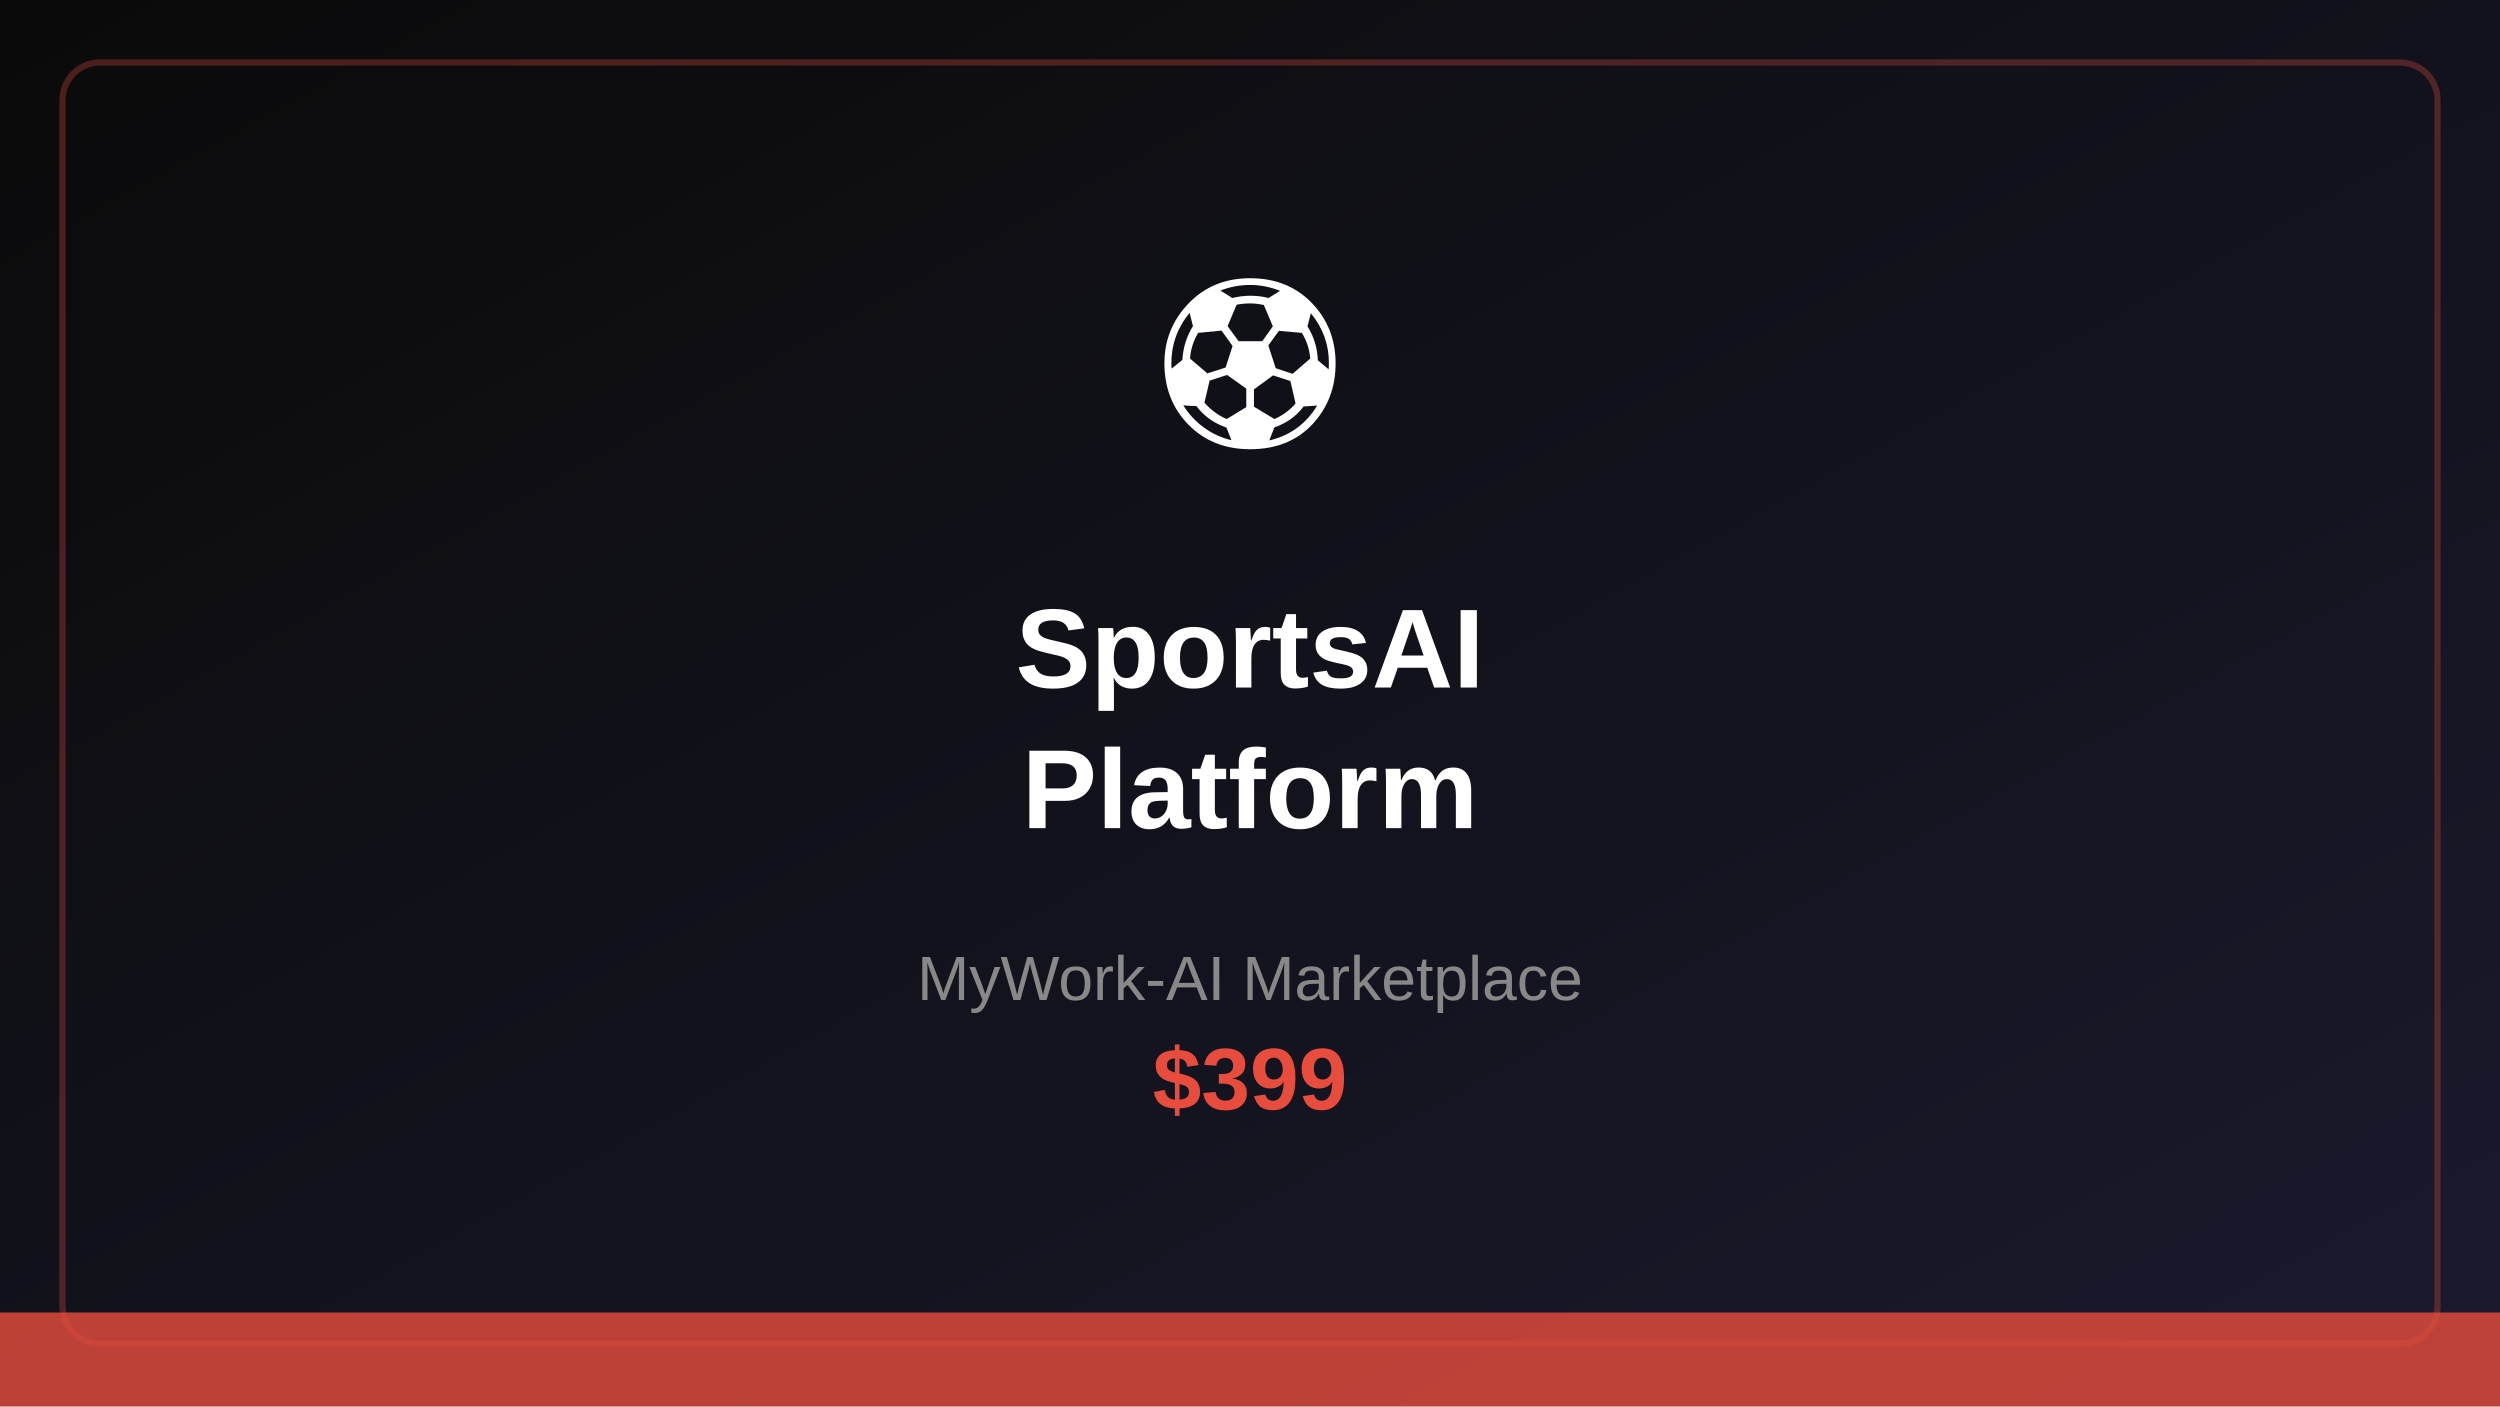
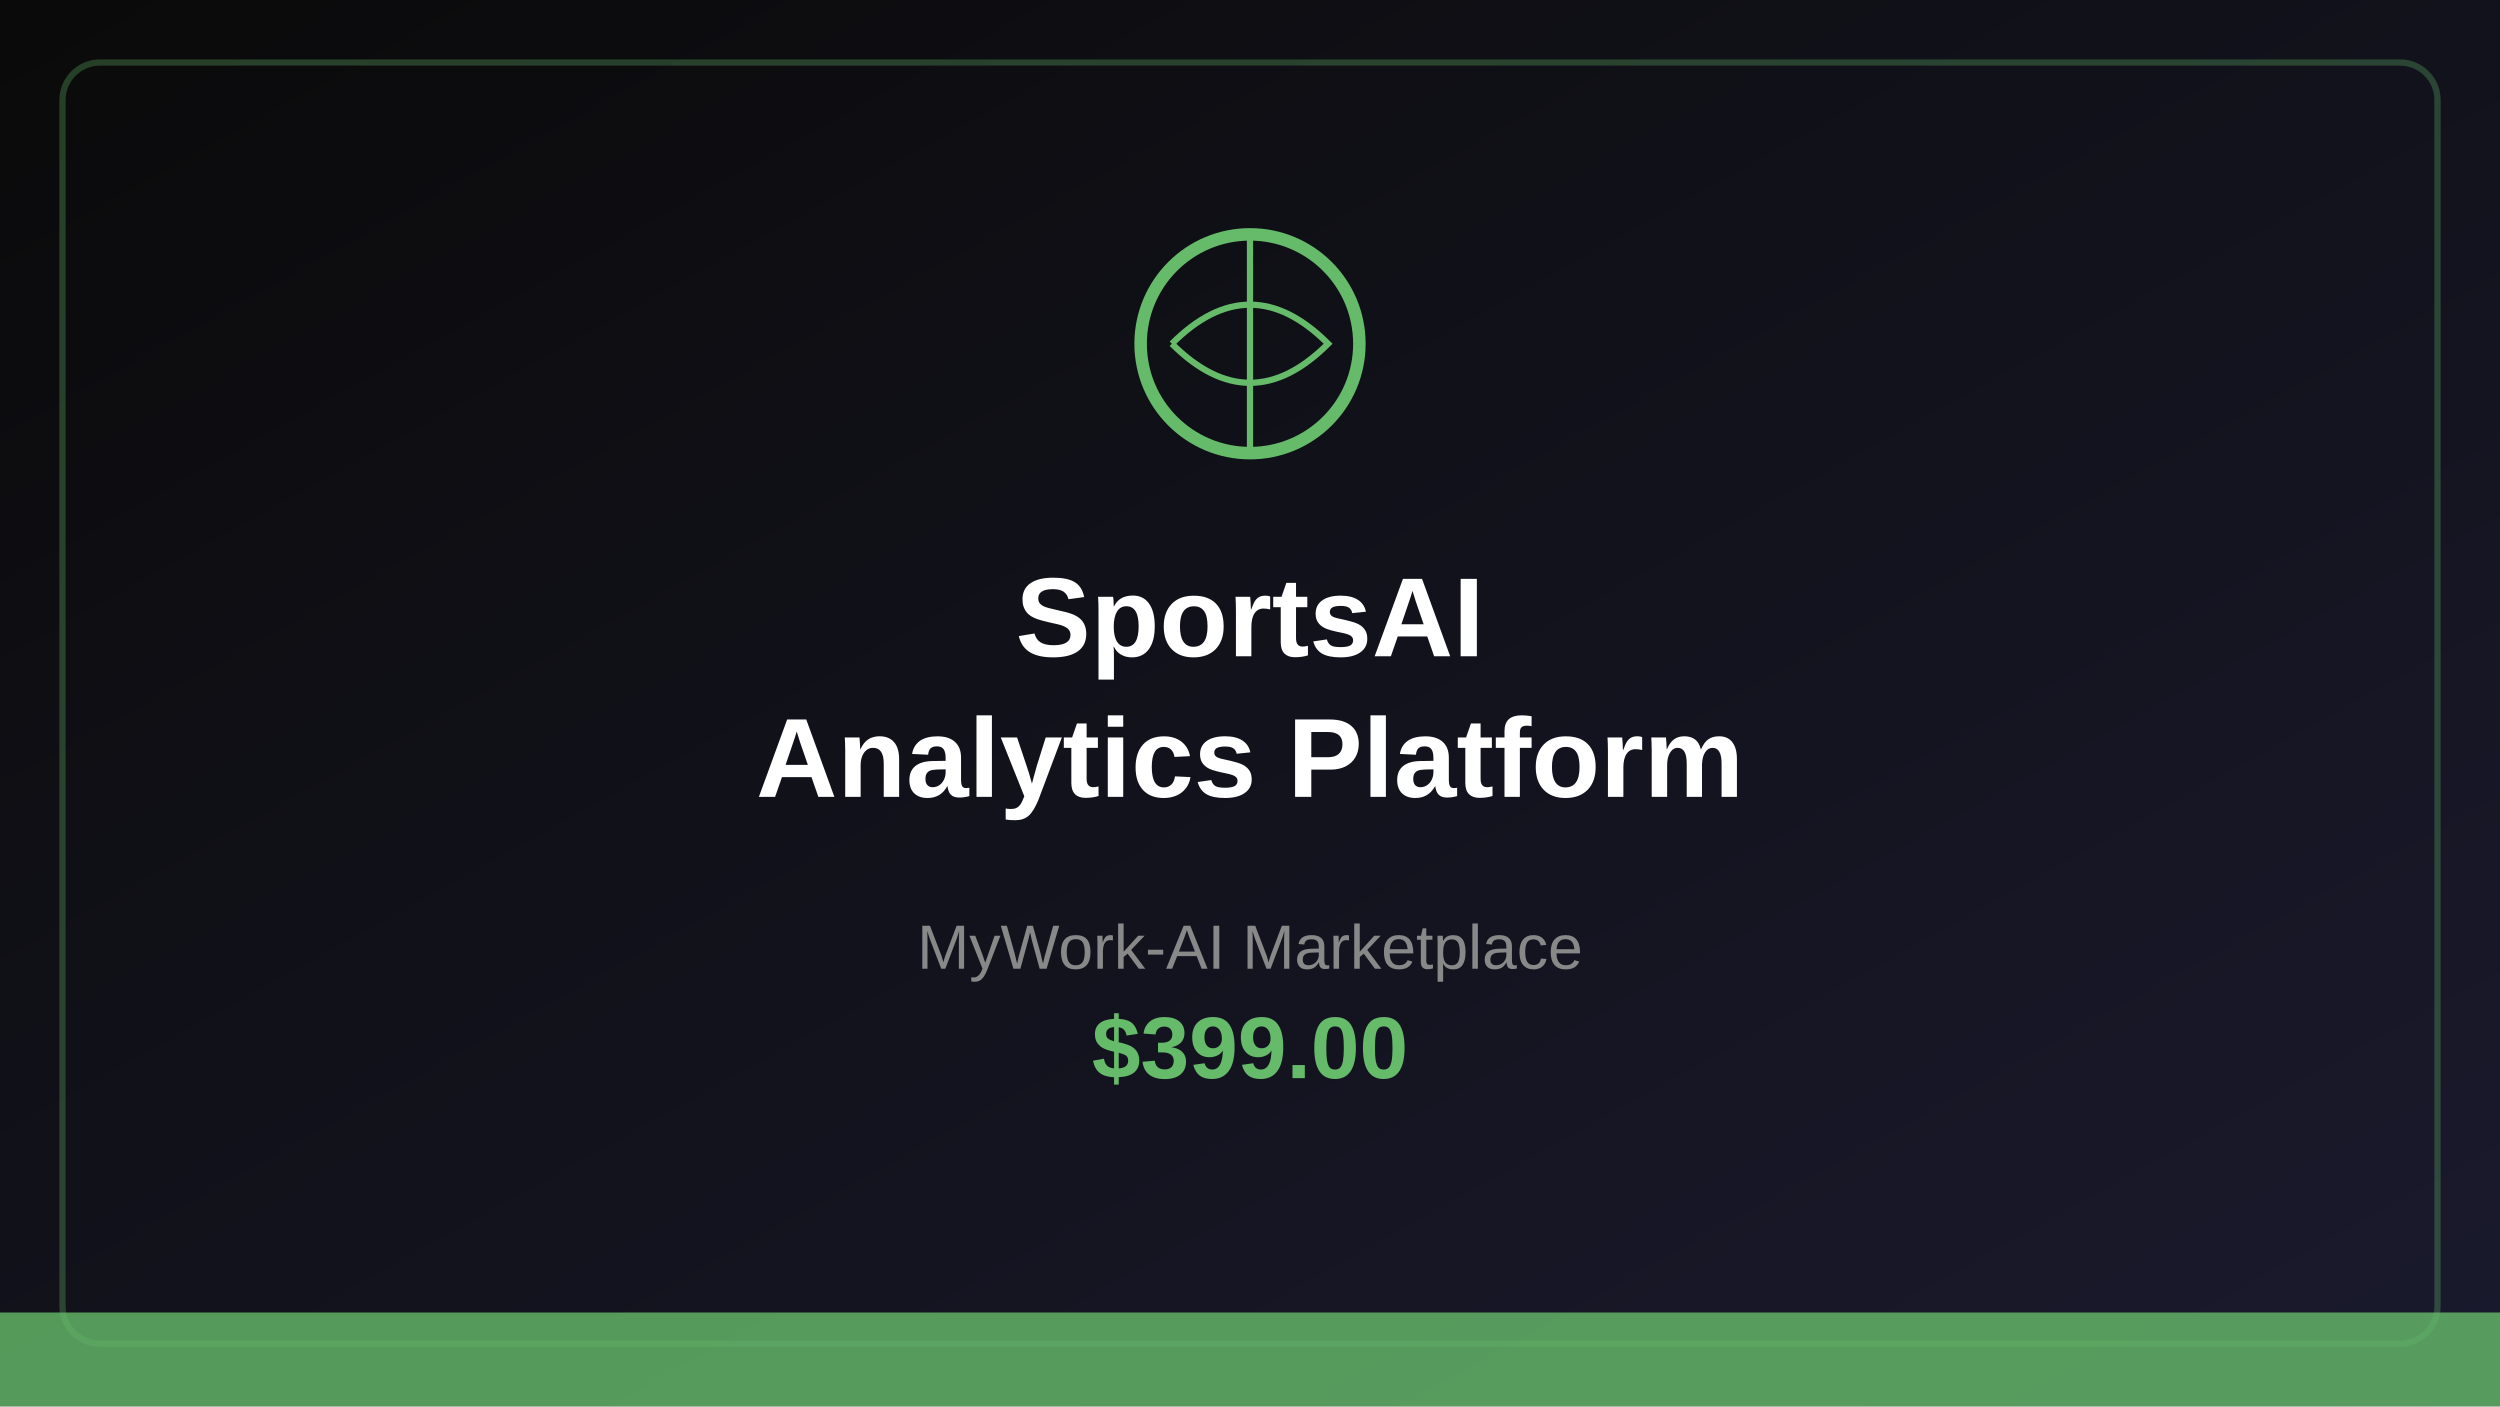
<svg xmlns="http://www.w3.org/2000/svg" width="800" height="450" viewBox="0 0 800 450">
  <defs>
    <linearGradient id="bg" x1="0" y1="0" x2="1" y2="1">
      <stop offset="0%" stop-color="#0a0a0a" />
      <stop offset="100%" stop-color="#1a1a2e" />
    </linearGradient>
  </defs>
  <rect width="800" height="450" fill="url(#bg)" />
-   <rect x="0" y="420" width="800" height="30" fill="#E74C3C" opacity="0.8" />
-   <text x="400" y="140" text-anchor="middle" font-family="Arial,sans-serif" font-size="72" fill="white">⚽</text>
-   <text x="400" y="220" text-anchor="middle" font-family="Arial,sans-serif" font-size="36" font-weight="bold" fill="white">SportsAI</text>
-   <text x="400" y="265" text-anchor="middle" font-family="Arial,sans-serif" font-size="36" font-weight="bold" fill="white">Platform</text>
-   <text x="400" y="320" text-anchor="middle" font-family="Arial,sans-serif" font-size="20" fill="#888">MyWork-AI Marketplace</text>
-   <text x="400" y="355" text-anchor="middle" font-family="Arial,sans-serif" font-size="28" font-weight="bold" fill="#E74C3C">$399</text>
-   <rect x="20" y="20" width="760" height="410" rx="12" fill="none" stroke="#E74C3C" stroke-width="2" opacity="0.3" />
+   <rect x="0" y="420" width="800" height="30" fill="#66BB6A" opacity="0.8" />
+   <circle cx="400" cy="110" r="35" fill="none" stroke="#66BB6A" stroke-width="4" />
+   <path d="M375 110 Q400 85 425 110 Q400 135 375 110" fill="none" stroke="#66BB6A" stroke-width="2" />
+   <line x1="400" y1="75" x2="400" y2="145" stroke="#66BB6A" stroke-width="2" />
+   <text x="400" y="210" text-anchor="middle" font-family="Arial,sans-serif" font-size="36" font-weight="bold" fill="white">SportsAI</text>
+   <text x="400" y="255" text-anchor="middle" font-family="Arial,sans-serif" font-size="36" font-weight="bold" fill="white">Analytics Platform</text>
+   <text x="400" y="310" text-anchor="middle" font-family="Arial,sans-serif" font-size="20" fill="#888">MyWork-AI Marketplace</text>
+   <text x="400" y="345" text-anchor="middle" font-family="Arial,sans-serif" font-size="28" font-weight="bold" fill="#66BB6A">$399.00</text>
+   <rect x="20" y="20" width="760" height="410" rx="12" fill="none" stroke="#66BB6A" stroke-width="2" opacity="0.3" />
</svg>
